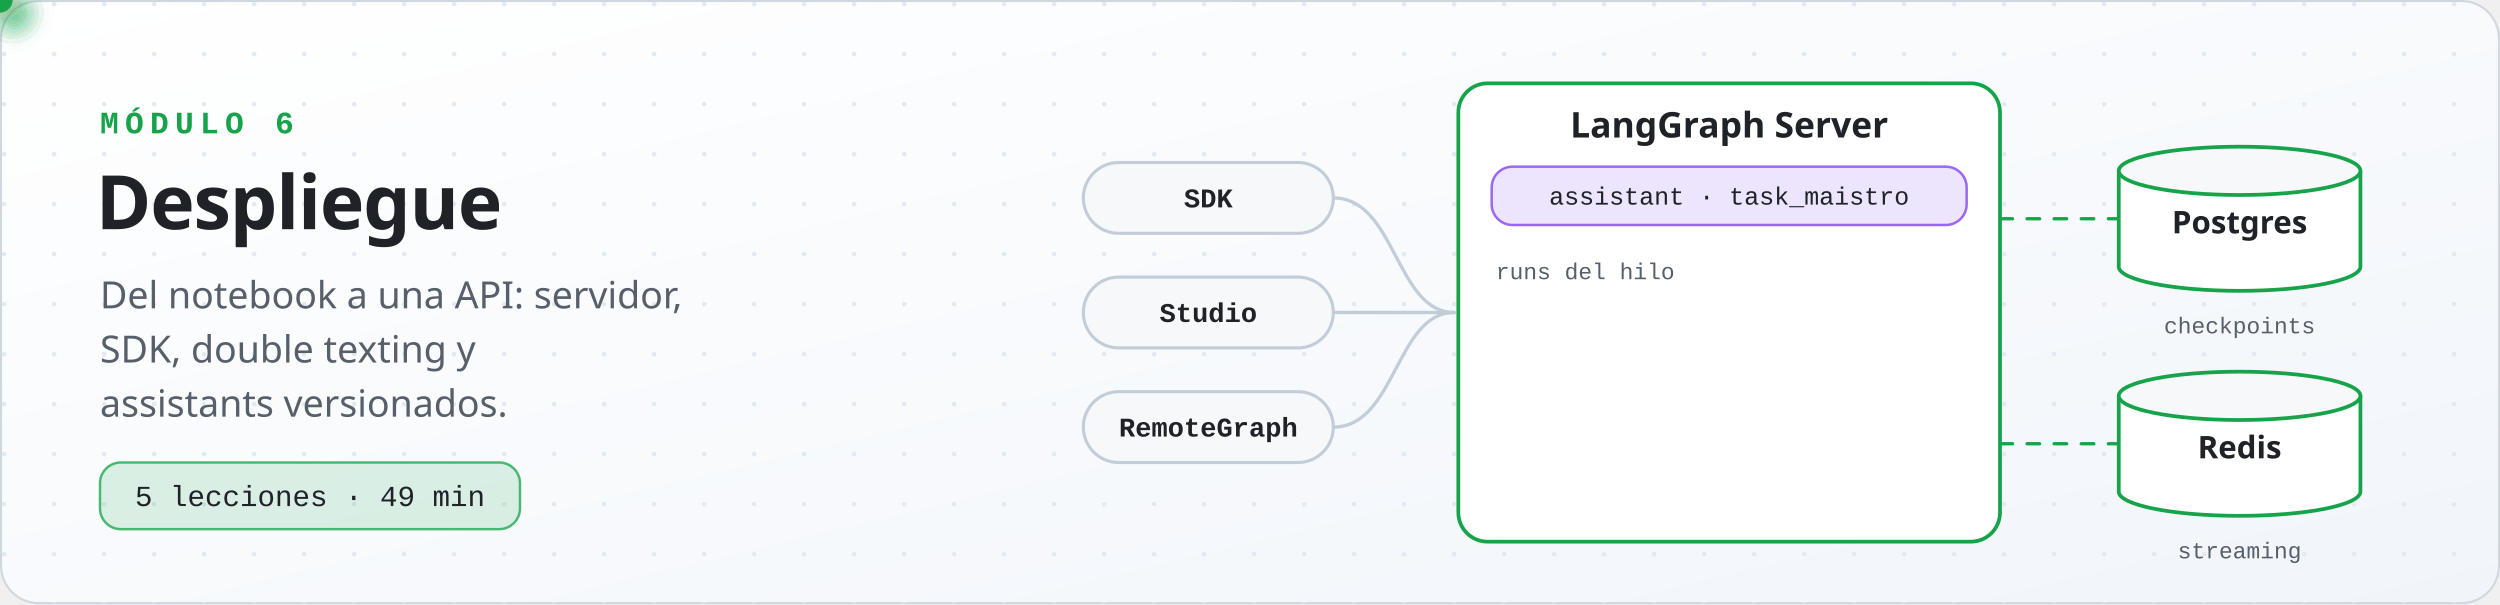
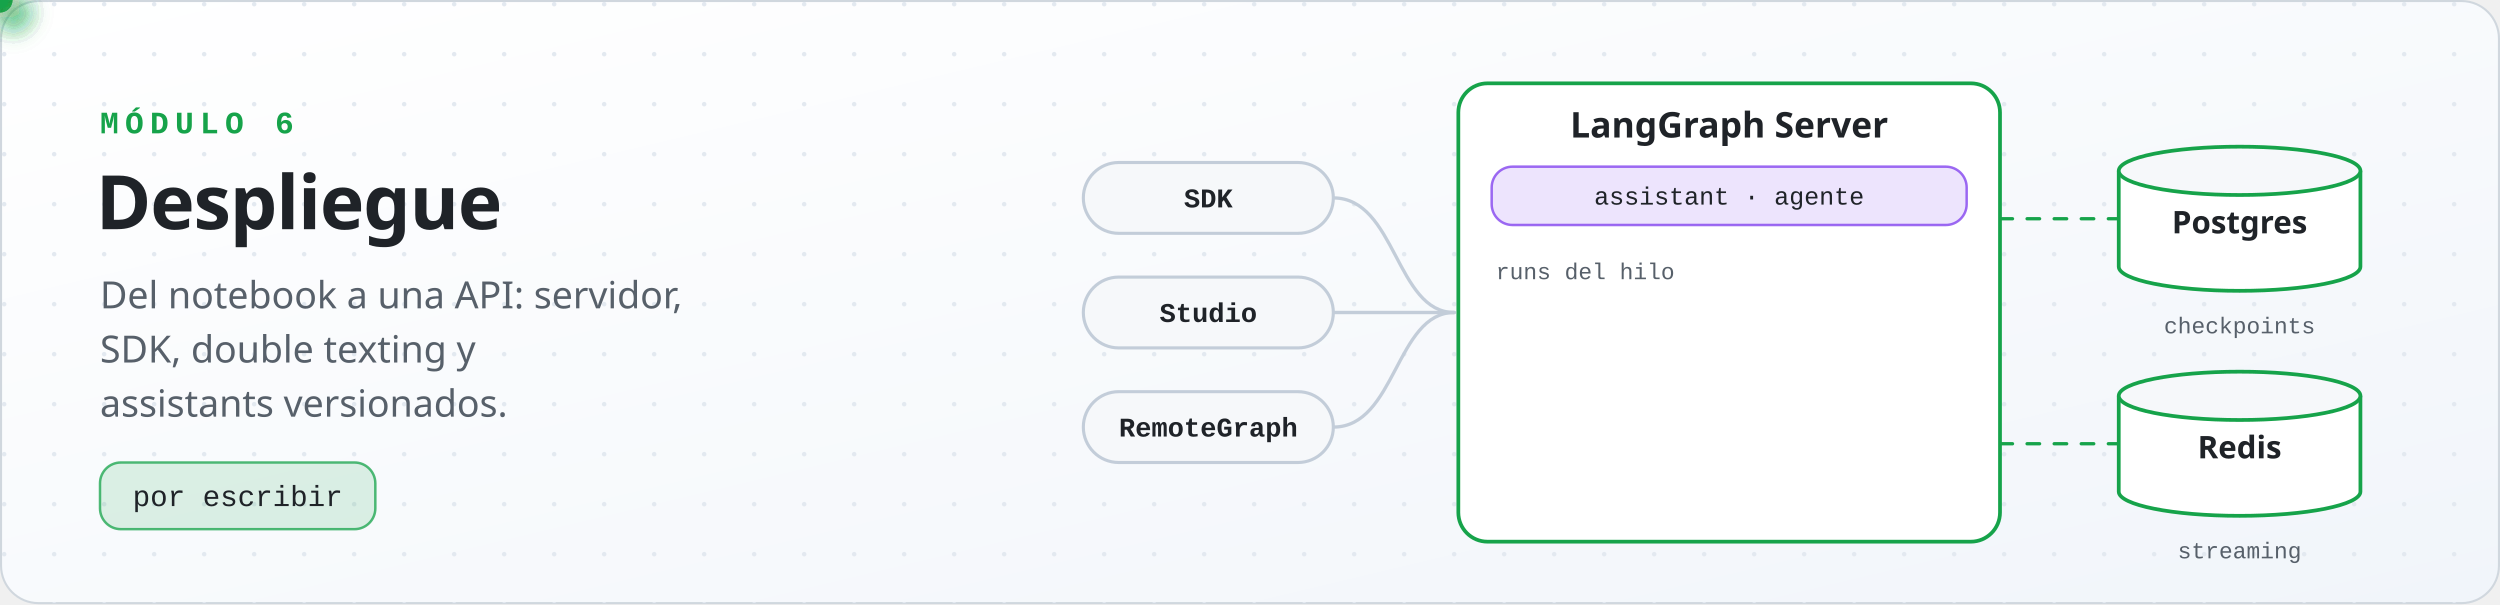
<svg xmlns="http://www.w3.org/2000/svg" width="1200" height="290" viewBox="0 0 1200 290" role="img" aria-labelledby="titulo">
  <style>
.sans{font-family:-apple-system,BlinkMacSystemFont,'Segoe UI','Noto Sans',Helvetica,Arial,sans-serif}
.mono{font-family:ui-monospace,SFMono-Regular,'SF Mono',Menlo,Consolas,'Liberation Mono',monospace}
.marcha{stroke-dasharray:6 7;animation:marcha 1.3s linear infinite}
@keyframes marcha{to{stroke-dashoffset:-26}}
@media (prefers-reduced-motion:reduce){.marcha{animation:none}}
</style>
  <defs>
    <linearGradient id="fondo" x1="0" y1="0" x2="1" y2="1">
      <stop offset="0" stop-color="#ffffff" />
      <stop offset="1" stop-color="#f1f5fa" />
    </linearGradient>
    <pattern id="puntos" width="24" height="24" patternUnits="userSpaceOnUse">
      <circle cx="2" cy="2" r="1.1" fill="#e3e9f0" />
    </pattern>
    <filter id="difuso" x="-100%" y="-100%" width="300%" height="300%">
      <feGaussianBlur stdDeviation="7" />
    </filter>
    <marker id="flecha" viewBox="0 0 10 10" refX="8.5" refY="5" markerWidth="7" markerHeight="7" orient="auto">
      <path d="M0,1 L9,5 L0,9 z" fill="#9aa8ba" />
    </marker>
  </defs>
  <rect x=".5" y=".5" width="1199" height="289" rx="18" fill="url(#fondo)" stroke="#d0d7de" />
  <rect x=".5" y=".5" width="1199" height="289" rx="18" fill="url(#puntos)" />
  <text x="48" y="64" class="mono" font-size="15" font-weight="700" fill="#16a34a" text-anchor="start" letter-spacing="3">MÓDULO 6</text>
  <text x="46" y="110" class="sans" font-size="36" font-weight="800" fill="#1f2328" text-anchor="start" letter-spacing="-0.5">Despliegue</text>
  <text x="48" y="148" class="sans" font-size="18" font-weight="400" fill="#57606a" text-anchor="start">Del notebook a una API: servidor,</text>
  <text x="48" y="174" class="sans" font-size="18" font-weight="400" fill="#57606a" text-anchor="start">SDK, double texting y</text>
  <text x="48" y="200" class="sans" font-size="18" font-weight="400" fill="#57606a" text-anchor="start">assistants versionados.</text>
  <g>
-     <rect x="48" y="222" width="201.6" height="32" rx="10" fill="#16a34a" fill-opacity=".14" stroke="#16a34a" stroke-opacity=".75" stroke-width="1.2" />
-     <text x="148.8" y="238" class="mono" font-size="14" font-weight="400" fill="#1f2328" text-anchor="middle" dy=".35em">5 lecciones · 49 min</text>
+     <rect x="48" y="222" width="132.16" height="32" rx="10" fill="#16a34a" fill-opacity=".14" stroke="#16a34a" stroke-opacity=".75" stroke-width="1.2" />
+     <text x="114.08" y="238" class="mono" font-size="14" font-weight="400" fill="#1f2328" text-anchor="middle" dy=".35em">por escribir</text>
  </g>
  <path d="M640,95 C670,95 670,150 698,150" fill="none" stroke="#c3cdd9" stroke-width="1.6" stroke-linecap="round" />
  <path d="M640,150 C670,150 670,150 698,150" fill="none" stroke="#c3cdd9" stroke-width="1.6" stroke-linecap="round" />
  <path d="M640,205 C670,205 670,150 698,150" fill="none" stroke="#c3cdd9" stroke-width="1.6" stroke-linecap="round" />
  <path d="M960,105 L1017,105" fill="none" stroke="#16a34a" stroke-width="1.6" stroke-linecap="round" class="marcha" />
  <path d="M960,213 L1017,213" fill="none" stroke="#16a34a" stroke-width="1.6" stroke-linecap="round" class="marcha" />
  <g>
    <animateMotion dur="10s" repeatCount="indefinite" calcMode="linear" keyTimes="0;0.04;0.05;0.095;0.11;1" keyPoints="0;0;0.291;0.709;1;1" path="M580,95 L640,95 C670,95 670,150 700,150 L760,150" />
    <circle r="13.2" fill="#16a34a" opacity=".45" filter="url(#difuso)" />
    <circle r="6" fill="#16a34a" />
  </g>
  <g>
    <animateMotion dur="10s" repeatCount="indefinite" calcMode="linear" keyTimes="0;0.2;0.21;0.255;0.27;1" keyPoints="0;0;0.291;0.709;1;1" path="M580,95 L640,95 C670,95 670,150 700,150 L760,150" />
    <circle r="13.2" fill="#16a34a" opacity=".45" filter="url(#difuso)" />
    <circle r="6" fill="#16a34a" />
  </g>
  <g>
    <animateMotion dur="10s" repeatCount="indefinite" calcMode="linear" keyTimes="0;0.13;0.175;1" keyPoints="0;0;1;1" path="M930,213 L1047,213" />
    <circle r="8.8" fill="#16a34a" opacity=".45" filter="url(#difuso)" />
    <circle r="4" fill="#16a34a" />
  </g>
  <g>
    <animateMotion dur="10s" repeatCount="indefinite" calcMode="linear" keyTimes="0;0.18;0.225;1" keyPoints="0;0;1;1" path="M930,213 L1047,213" />
    <circle r="8.8" fill="#16a34a" opacity=".45" filter="url(#difuso)" />
    <circle r="4" fill="#16a34a" />
  </g>
  <g>
    <animateMotion dur="10s" repeatCount="indefinite" calcMode="linear" keyTimes="0;0.26;0.305;1" keyPoints="0;0;1;1" path="M930,213 L1047,213" />
    <circle r="8.8" fill="#16a34a" opacity=".45" filter="url(#difuso)" />
    <circle r="4" fill="#16a34a" />
  </g>
  <g>
    <animateMotion dur="10s" repeatCount="indefinite" calcMode="linear" keyTimes="0;0.5;0.545;1" keyPoints="0;0;1;1" path="M930,213 L1047,213" />
    <circle r="8.8" fill="#16a34a" opacity=".45" filter="url(#difuso)" />
    <circle r="4" fill="#16a34a" />
  </g>
  <g>
    <animateMotion dur="10s" repeatCount="indefinite" calcMode="linear" keyTimes="0;0.55;0.595;1" keyPoints="0;0;1;1" path="M930,213 L1047,213" />
    <circle r="8.8" fill="#16a34a" opacity=".45" filter="url(#difuso)" />
    <circle r="4" fill="#16a34a" />
  </g>
  <g>
    <animateMotion dur="10s" repeatCount="indefinite" calcMode="linear" keyTimes="0;0.61;0.655;1" keyPoints="0;0;1;1" path="M930,213 L1047,213" />
    <circle r="8.8" fill="#16a34a" opacity=".45" filter="url(#difuso)" />
    <circle r="4" fill="#16a34a" />
  </g>
  <g>
    <animateMotion dur="10s" repeatCount="indefinite" calcMode="linear" keyTimes="0;0.22;0.265;1" keyPoints="0;0;1;1" path="M930,105 L1047,105" />
    <circle r="8.8" fill="#16a34a" opacity=".45" filter="url(#difuso)" />
    <circle r="4" fill="#16a34a" />
  </g>
  <g>
    <animateMotion dur="10s" repeatCount="indefinite" calcMode="linear" keyTimes="0;0.59;0.635;1" keyPoints="0;0;1;1" path="M930,105 L1047,105" />
    <circle r="8.8" fill="#16a34a" opacity=".45" filter="url(#difuso)" />
    <circle r="4" fill="#16a34a" />
  </g>
  <rect x="520" y="78" width="120" height="34" rx="17" fill="#16a34a" opacity="0" filter="url(#difuso)">
    <animate attributeName="opacity" dur="10s" repeatCount="indefinite" calcMode="linear" keyTimes="0;0.02;0.05;0.08;0.11;0.18;0.21;0.24;0.27;1" values="0;0;0.32;0.32;0;0;0.32;0.32;0;0" />
  </rect>
  <rect x="520" y="78" width="120" height="34" rx="17" fill="#f6f8fa" stroke="#c3cdd9" stroke-width="1.5" />
  <rect x="520" y="78" width="120" height="34" rx="17" fill="#16a34a" fill-opacity=".1" stroke="#16a34a" stroke-width="2.5" opacity="0">
    <animate attributeName="opacity" dur="10s" repeatCount="indefinite" calcMode="linear" keyTimes="0;0.02;0.05;0.08;0.11;0.18;0.21;0.24;0.27;1" values="0;0;1;1;0;0;1;1;0;0" />
  </rect>
  <text x="580" y="95" class="mono" font-size="13" font-weight="600" fill="#1f2328" text-anchor="middle" dy=".35em">SDK</text>
  <rect x="520" y="133" width="120" height="34" rx="17" fill="#f6f8fa" stroke="#c3cdd9" stroke-width="1.5" />
  <text x="580" y="150" class="mono" font-size="13" font-weight="600" fill="#1f2328" text-anchor="middle" dy=".35em">Studio</text>
  <rect x="520" y="188" width="120" height="34" rx="17" fill="#f6f8fa" stroke="#c3cdd9" stroke-width="1.5" />
  <text x="580" y="205" class="mono" font-size="13" font-weight="600" fill="#1f2328" text-anchor="middle" dy=".35em">RemoteGraph</text>
  <rect x="700" y="40" width="260" height="220" rx="14" fill="#ffffff" stroke="#16a34a" stroke-width="1.8" />
  <text x="830" y="66" class="sans" font-size="17" font-weight="700" fill="#1f2328" text-anchor="middle">LangGraph Server</text>
  <g>
    <rect x="716" y="80" width="228" height="28" rx="10" fill="#7c3aed" fill-opacity=".14" stroke="#7c3aed" stroke-opacity=".75" stroke-width="1.2" />
-     <text x="830" y="94" class="mono" font-size="12" font-weight="400" fill="#1f2328" text-anchor="middle" dy=".35em">assistant · task_maistro</text>
+     <text x="830" y="94" class="mono" font-size="12" font-weight="400" fill="#1f2328" text-anchor="middle" dy=".35em">assistant · agente</text>
  </g>
  <text x="718" y="134" class="mono" font-size="11" font-weight="400" fill="#57606a" text-anchor="start">runs del hilo</text>
  <g opacity="0">
    <animate attributeName="opacity" dur="10s" repeatCount="indefinite" calcMode="linear" keyTimes="0;0.1;0.13;0.46;0.49;1" values="0;0;1;1;0;0" />
    <rect x="716" y="144" width="228" height="28" rx="10" fill="#16a34a" fill-opacity=".14" stroke="#16a34a" stroke-opacity=".75" stroke-width="1.2" />
    <text x="830" y="158" class="mono" font-size="12" font-weight="400" fill="#1f2328" text-anchor="middle" dy=".35em">run 1 · en curso</text>
  </g>
  <g opacity="0">
    <animate attributeName="opacity" dur="10s" repeatCount="indefinite" calcMode="linear" keyTimes="0;0.46;0.49;0.92;0.95;1" values="0;0;1;1;0;0" />
    <rect x="716" y="144" width="228" height="28" rx="10" fill="#8c959f" fill-opacity=".14" stroke="#8c959f" stroke-opacity=".75" stroke-width="1.2" />
    <text x="830" y="158" class="mono" font-size="12" font-weight="400" fill="#1f2328" text-anchor="middle" dy=".35em">run 1 · listo ✓</text>
  </g>
  <g opacity="0">
    <animate attributeName="opacity" dur="10s" repeatCount="indefinite" calcMode="linear" keyTimes="0;0.26;0.29;0.46;0.49;1" values="0;0;1;1;0;0" />
    <rect x="716" y="180" width="228" height="28" rx="10" fill="#d97706" fill-opacity=".14" stroke="#d97706" stroke-opacity=".75" stroke-width="1.2" />
    <text x="830" y="194" class="mono" font-size="12" font-weight="400" fill="#1f2328" text-anchor="middle" dy=".35em">run 2 · en cola</text>
  </g>
  <g opacity="0">
    <animate attributeName="opacity" dur="10s" repeatCount="indefinite" calcMode="linear" keyTimes="0;0.46;0.49;0.92;0.95;1" values="0;0;1;1;0;0" />
    <rect x="716" y="180" width="228" height="28" rx="10" fill="#16a34a" fill-opacity=".14" stroke="#16a34a" stroke-opacity=".75" stroke-width="1.2" />
    <text x="830" y="194" class="mono" font-size="12" font-weight="400" fill="#1f2328" text-anchor="middle" dy=".35em">run 2 · en curso</text>
  </g>
  <g opacity="0">
    <animate attributeName="opacity" dur="10s" repeatCount="indefinite" calcMode="linear" keyTimes="0;0.26;0.29;0.46;0.49;1" values="0;0;1;1;0;0" />
    <text x="830" y="230" class="mono" font-size="11" font-weight="600" fill="#e11d48" text-anchor="middle">double texting → enqueue</text>
  </g>
  <rect x="1017" y="70.4" width="116" height="69.2" rx="11.6" fill="#16a34a" opacity="0" filter="url(#difuso)">
    <animate attributeName="opacity" dur="10s" repeatCount="indefinite" calcMode="linear" keyTimes="0;0.25;0.28;0.3;0.33;0.62;0.65;0.67;0.7;1" values="0;0;0.32;0.32;0;0;0.32;0.32;0;0" />
  </rect>
  <path d="M1017,82 L1017,128 A58,11.6 0 0 0 1133,128 L1133,82" fill="#ffffff" stroke="#16a34a" stroke-width="1.8" />
  <ellipse cx="1075" cy="82" rx="58" ry="11.6" fill="#f6f8fa" stroke="#16a34a" stroke-width="1.8" />
  <text x="1075" y="112" class="sans" font-size="15" font-weight="700" fill="#1f2328" text-anchor="middle">Postgres</text>
  <text x="1075" y="160" class="mono" font-size="11" font-weight="400" fill="#57606a" text-anchor="middle">checkpoints</text>
  <rect x="1017" y="178.4" width="116" height="69.2" rx="11.6" fill="#16a34a" opacity="0" filter="url(#difuso)">
    <animate attributeName="opacity" dur="10s" repeatCount="indefinite" calcMode="linear" keyTimes="0;0.16;0.19;0.3;0.33;0.53;0.56;0.65;0.68;1" values="0;0;0.32;0.32;0;0;0.32;0.32;0;0" />
  </rect>
  <path d="M1017,190 L1017,236 A58,11.6 0 0 0 1133,236 L1133,190" fill="#ffffff" stroke="#16a34a" stroke-width="1.8" />
  <ellipse cx="1075" cy="190" rx="58" ry="11.6" fill="#f6f8fa" stroke="#16a34a" stroke-width="1.8" />
  <text x="1075" y="220" class="sans" font-size="15" font-weight="700" fill="#1f2328" text-anchor="middle">Redis</text>
  <text x="1075" y="268" class="mono" font-size="11" font-weight="400" fill="#57606a" text-anchor="middle">streaming</text>
</svg>
